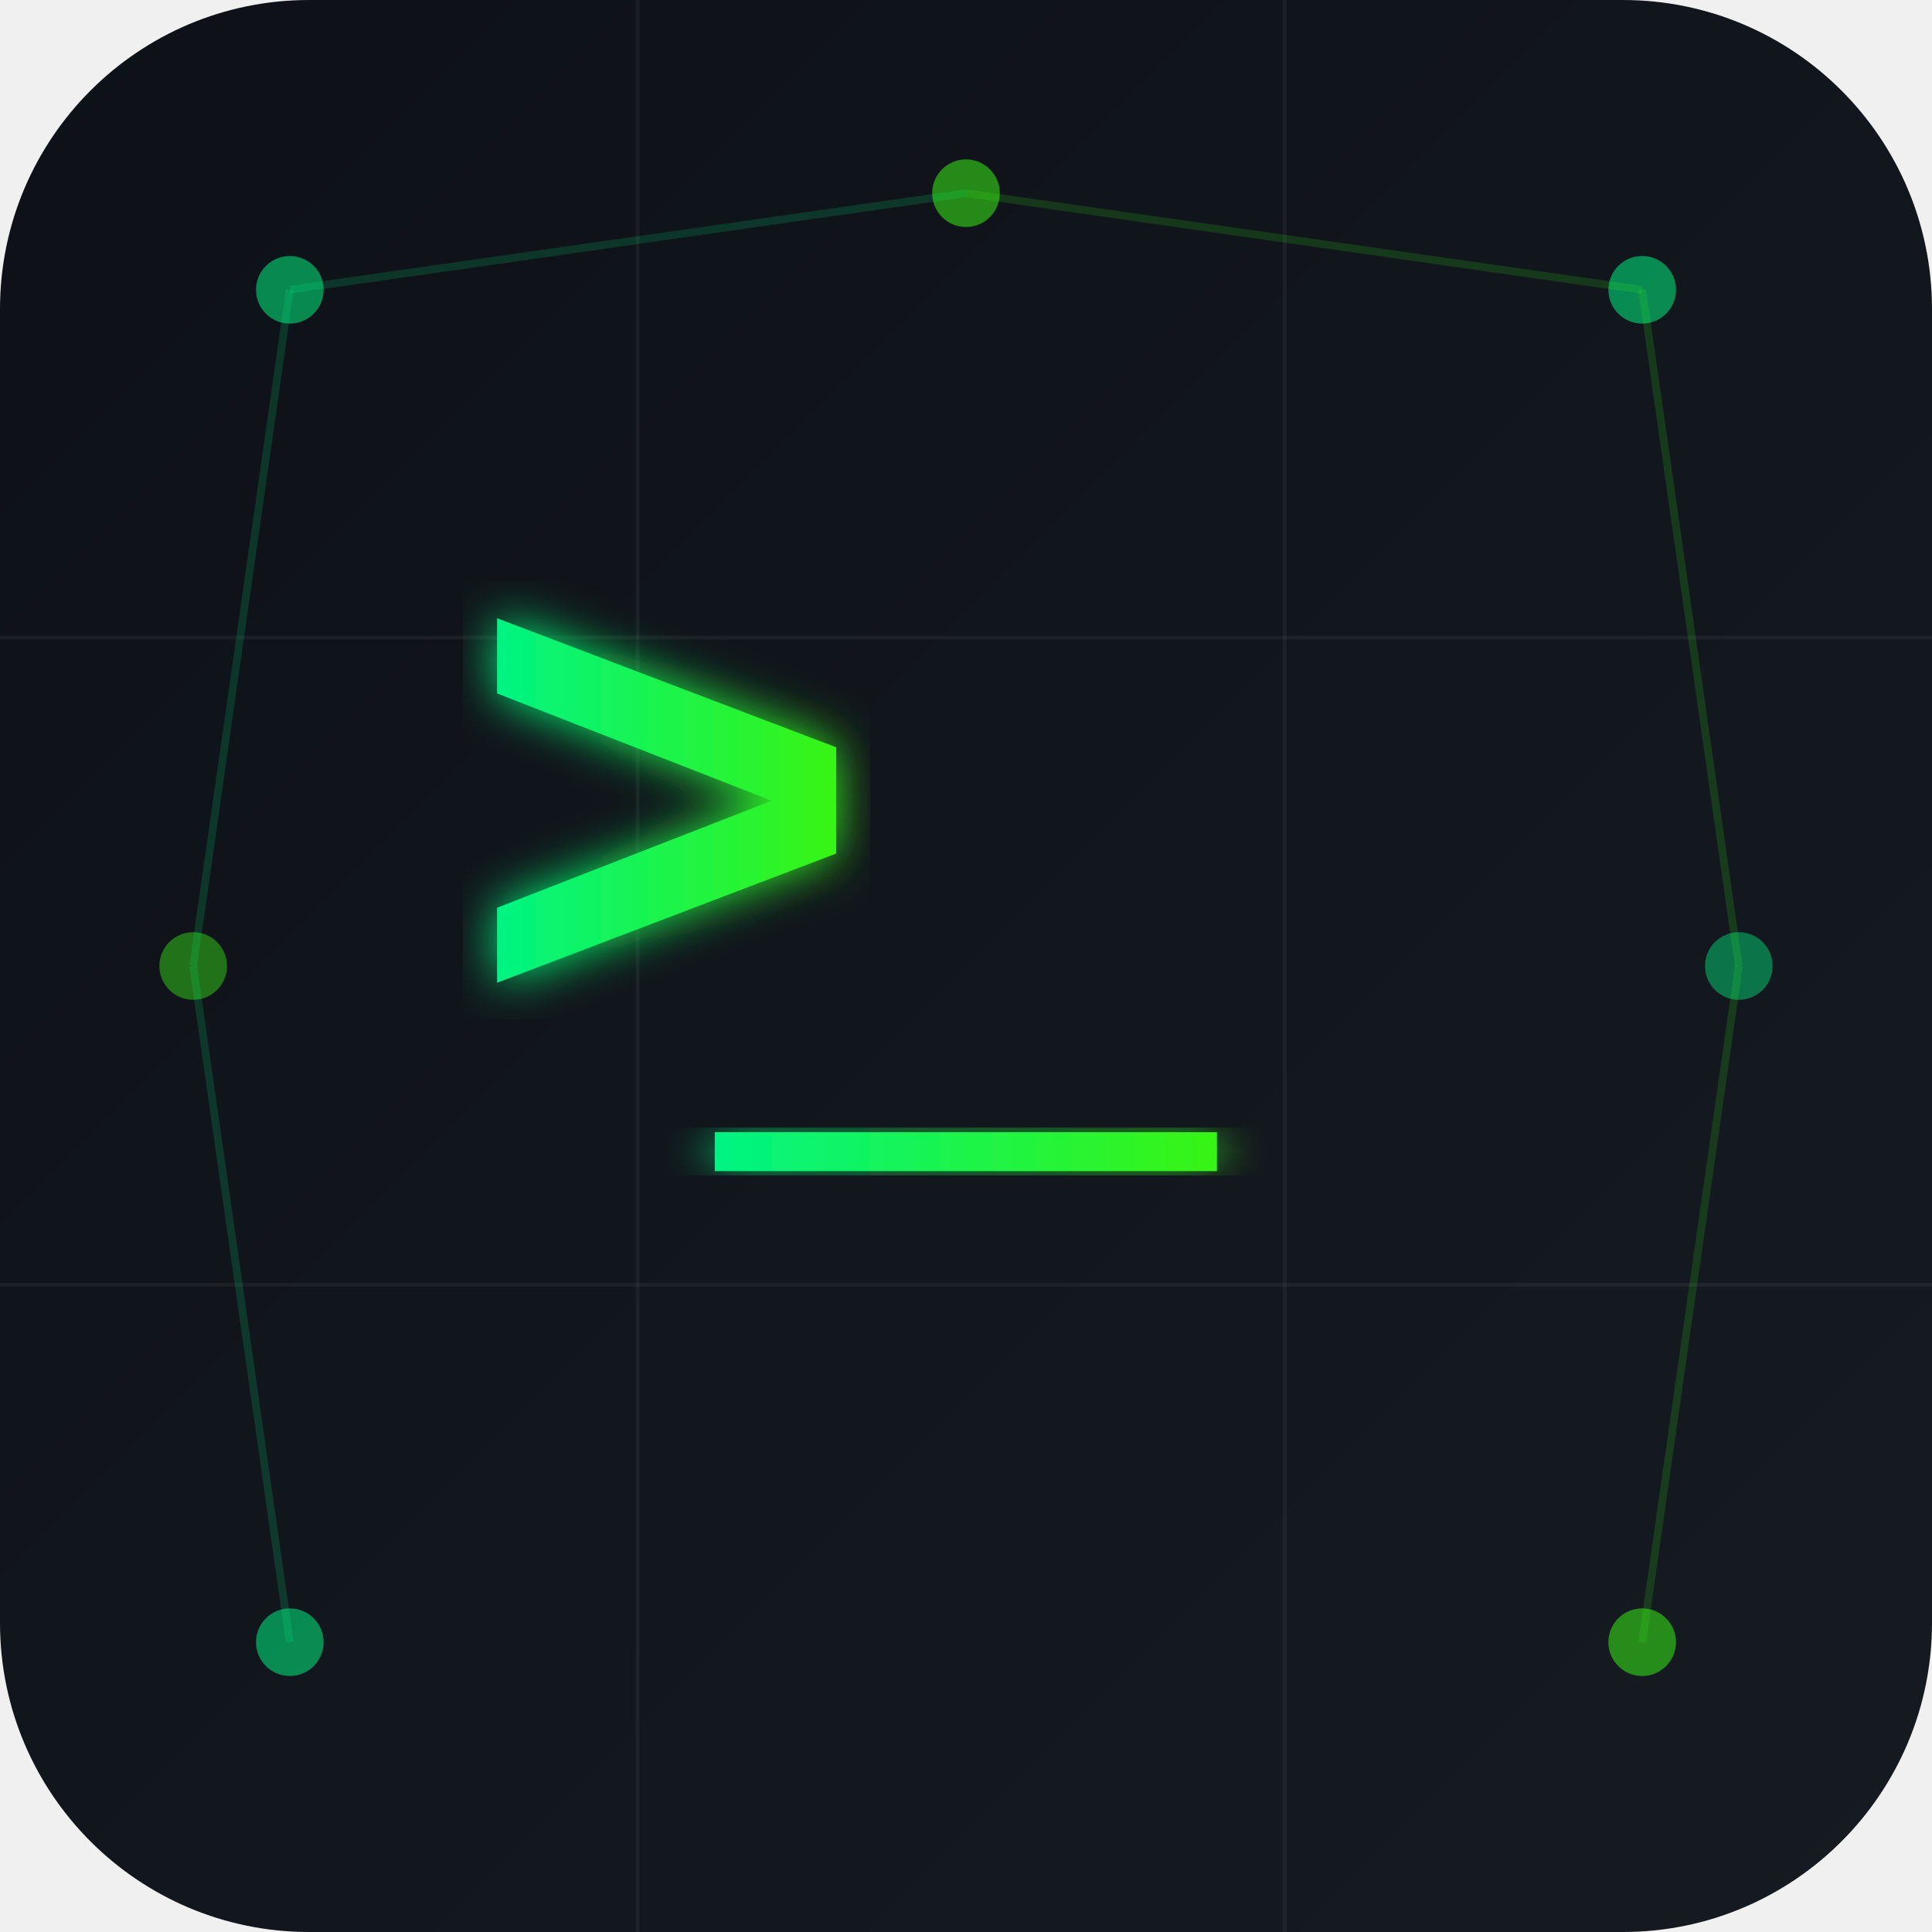
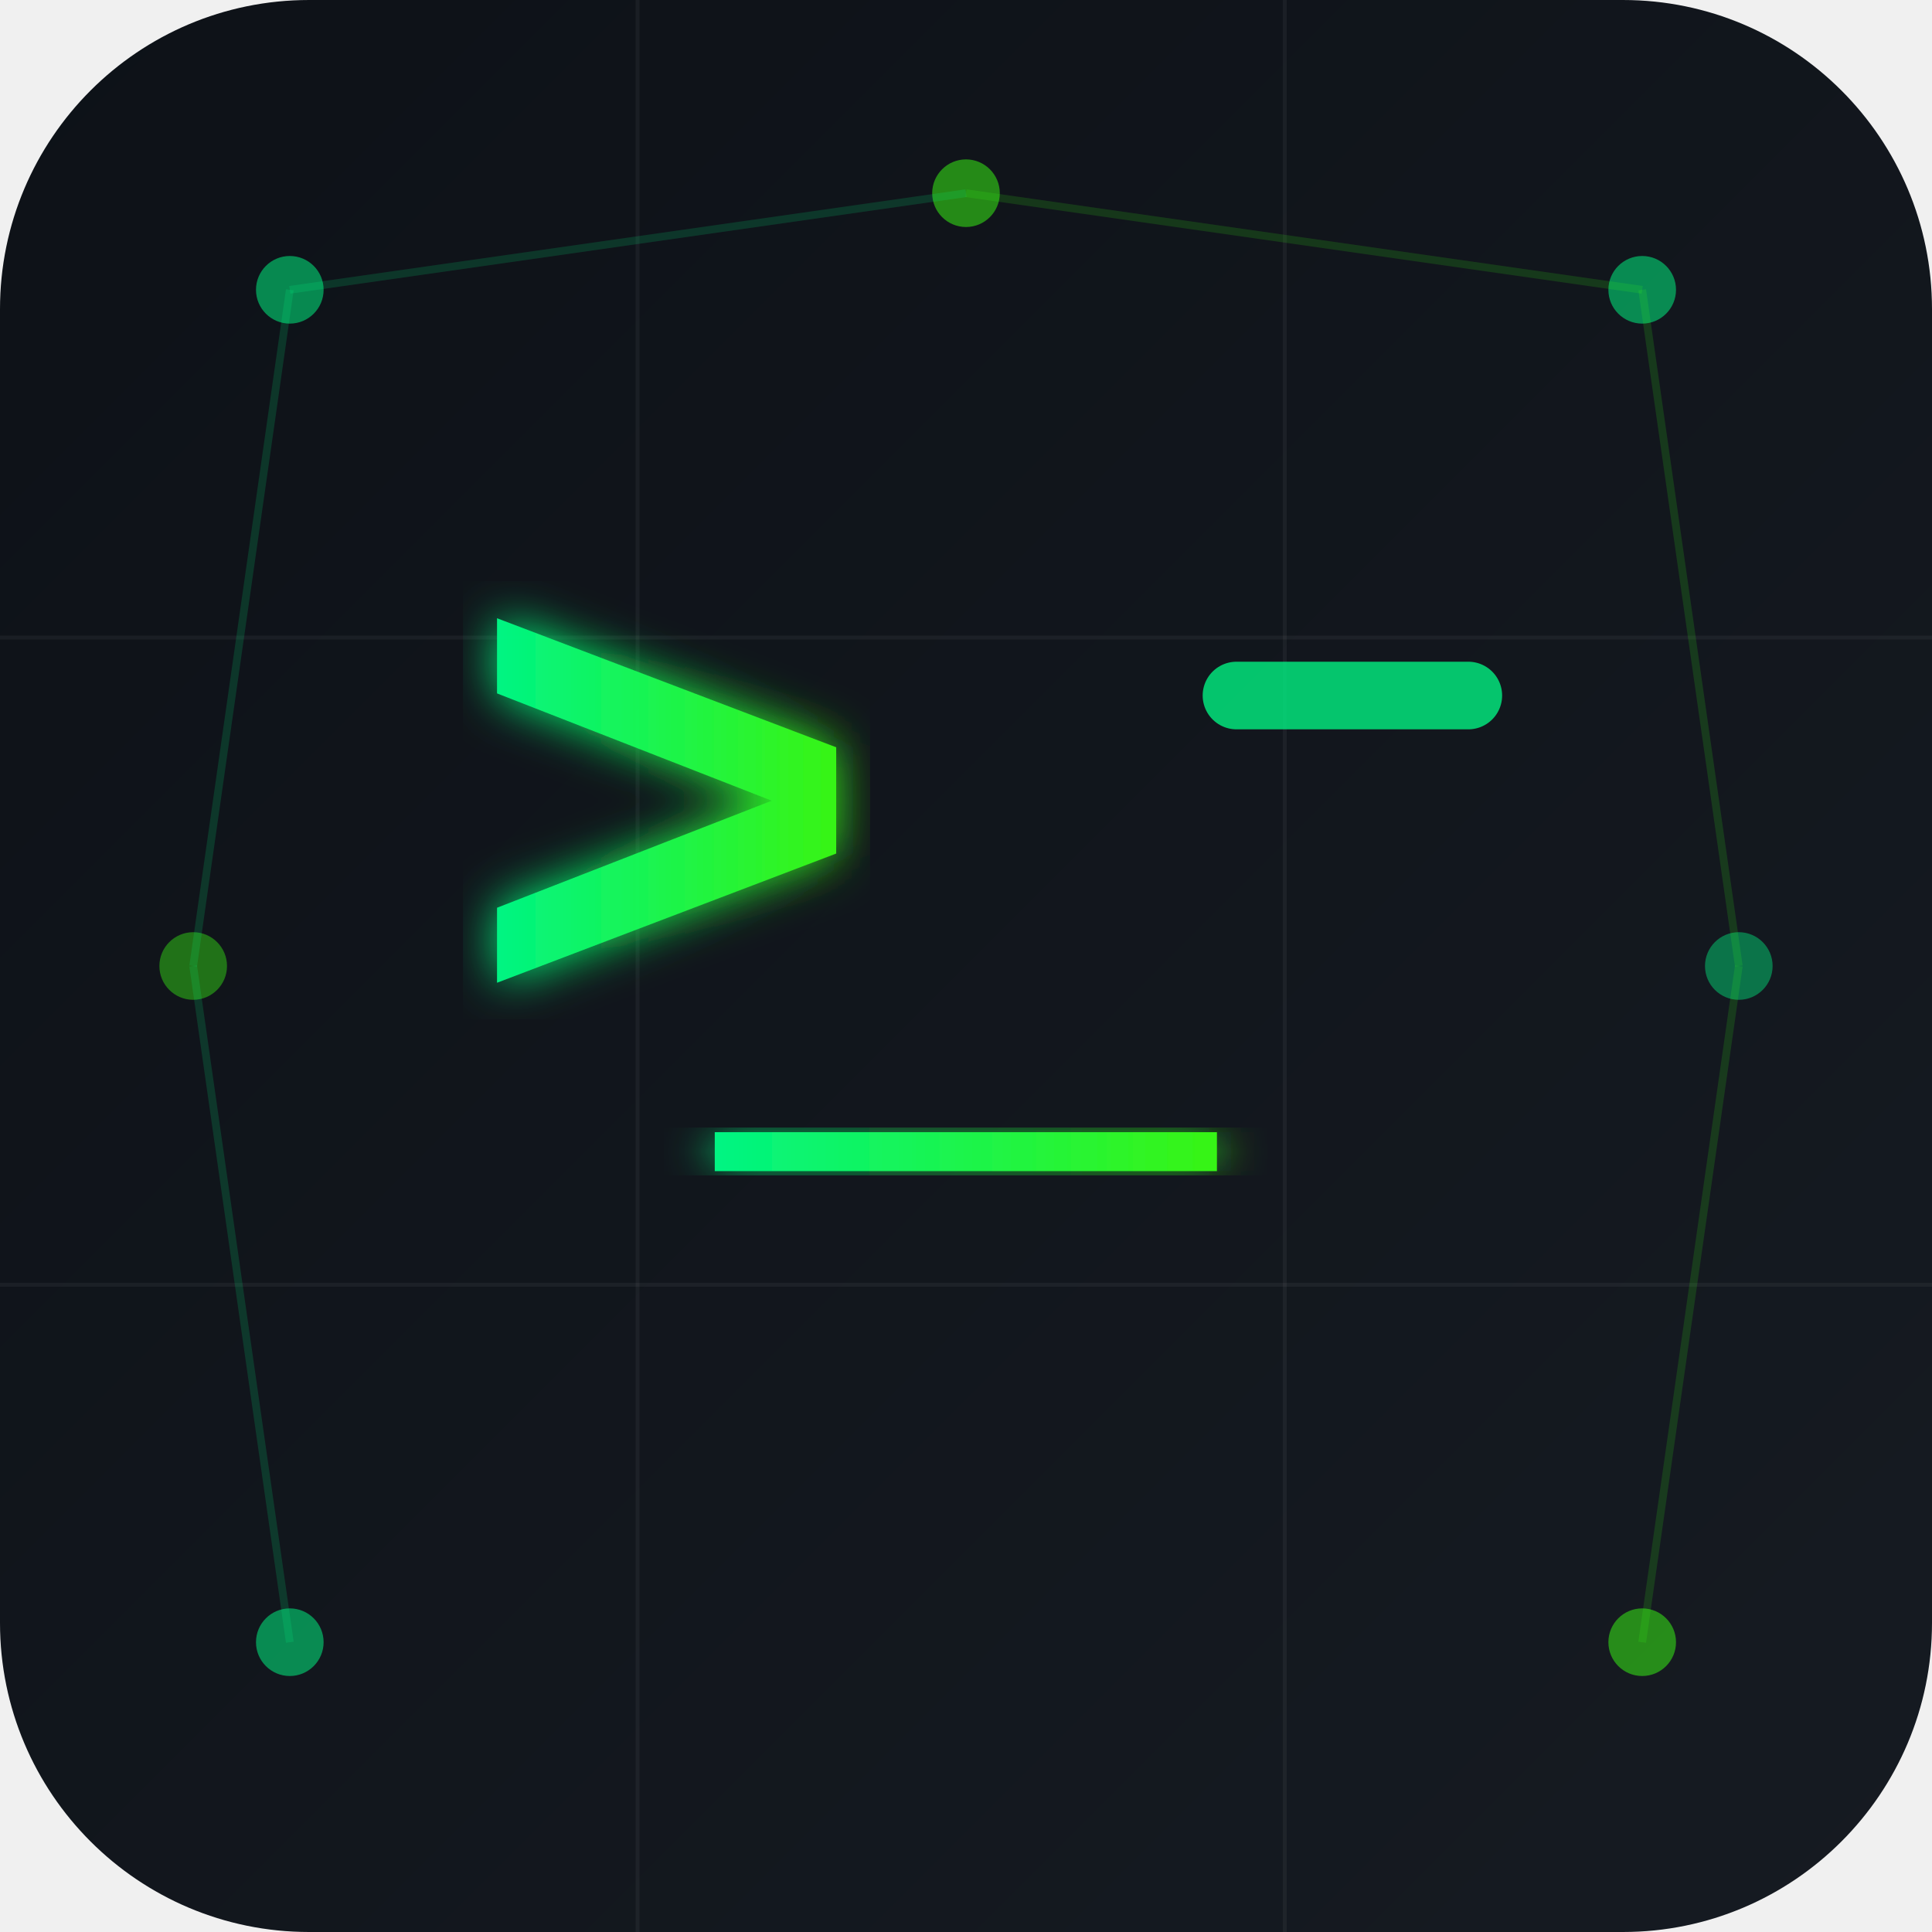
<svg xmlns="http://www.w3.org/2000/svg" viewBox="0 0 200 200" width="200" height="200">
  <defs>
    <linearGradient id="bg" x1="0%" y1="0%" x2="100%" y2="100%">
      <stop offset="0%" style="stop-color:#0d1117" />
      <stop offset="100%" style="stop-color:#161b22" />
    </linearGradient>
    <linearGradient id="prompt" x1="0%" y1="0%" x2="100%" y2="0%">
      <stop offset="0%" style="stop-color:#00ff88" />
      <stop offset="100%" style="stop-color:#39ff14" />
    </linearGradient>
    <filter id="glow">
      <feGaussianBlur stdDeviation="2.5" result="blur" />
      <feMerge>
        <feMergeNode in="blur" />
        <feMergeNode in="SourceGraphic" />
      </feMerge>
    </filter>
  </defs>
  <rect width="200" height="200" rx="32" fill="url(#bg)" />
  <line x1="0" y1="66" x2="200" y2="66" stroke="#ffffff" stroke-width="0.4" opacity="0.05" />
  <line x1="0" y1="133" x2="200" y2="133" stroke="#ffffff" stroke-width="0.4" opacity="0.05" />
  <line x1="66" y1="0" x2="66" y2="200" stroke="#ffffff" stroke-width="0.4" opacity="0.05" />
  <line x1="133" y1="0" x2="133" y2="200" stroke="#ffffff" stroke-width="0.4" opacity="0.05" />
  <circle cx="30" cy="30" r="3.5" fill="#00ff88" opacity="0.5" />
  <circle cx="100" cy="20" r="3.5" fill="#39ff14" opacity="0.5" />
  <circle cx="170" cy="30" r="3.5" fill="#00ff88" opacity="0.5" />
  <circle cx="170" cy="170" r="3.5" fill="#39ff14" opacity="0.5" />
  <circle cx="30" cy="170" r="3.5" fill="#00ff88" opacity="0.5" />
  <circle cx="20" cy="100" r="3.5" fill="#39ff14" opacity="0.4" />
  <circle cx="180" cy="100" r="3.5" fill="#00ff88" opacity="0.4" />
  <line x1="30" y1="30" x2="100" y2="20" stroke="#00ff88" stroke-width="0.8" opacity="0.15" />
  <line x1="100" y1="20" x2="170" y2="30" stroke="#39ff14" stroke-width="0.8" opacity="0.15" />
  <line x1="30" y1="30" x2="20" y2="100" stroke="#00ff88" stroke-width="0.8" opacity="0.15" />
  <line x1="170" y1="30" x2="180" y2="100" stroke="#39ff14" stroke-width="0.8" opacity="0.15" />
  <line x1="20" y1="100" x2="30" y2="170" stroke="#00ff88" stroke-width="0.8" opacity="0.15" />
  <line x1="180" y1="100" x2="170" y2="170" stroke="#39ff14" stroke-width="0.8" opacity="0.15" />
  <text x="100" y="112" text-anchor="middle" font-family="'SF Mono','Fira Code','Courier New',monospace" font-size="86" font-weight="700" fill="url(#prompt)" filter="url(#glow)" opacity="0.95">_</text>
-   <line x1="128" y1="72" x2="152" y2="72" stroke="url(#prompt)" stroke-width="7" stroke-linecap="round" filter="url(#glow)" opacity="0.75" />
+   <line x1="128" y1="72" x2="152" y2="72" stroke="#00ff88" stroke-width="7" stroke-linecap="round" opacity="0.75" />
  <text x="48" y="106" text-anchor="start" font-family="'SF Mono','Fira Code','Courier New',monospace" font-size="70" font-weight="700" fill="url(#prompt)" filter="url(#glow)" opacity="0.95">&gt;</text>
</svg>
